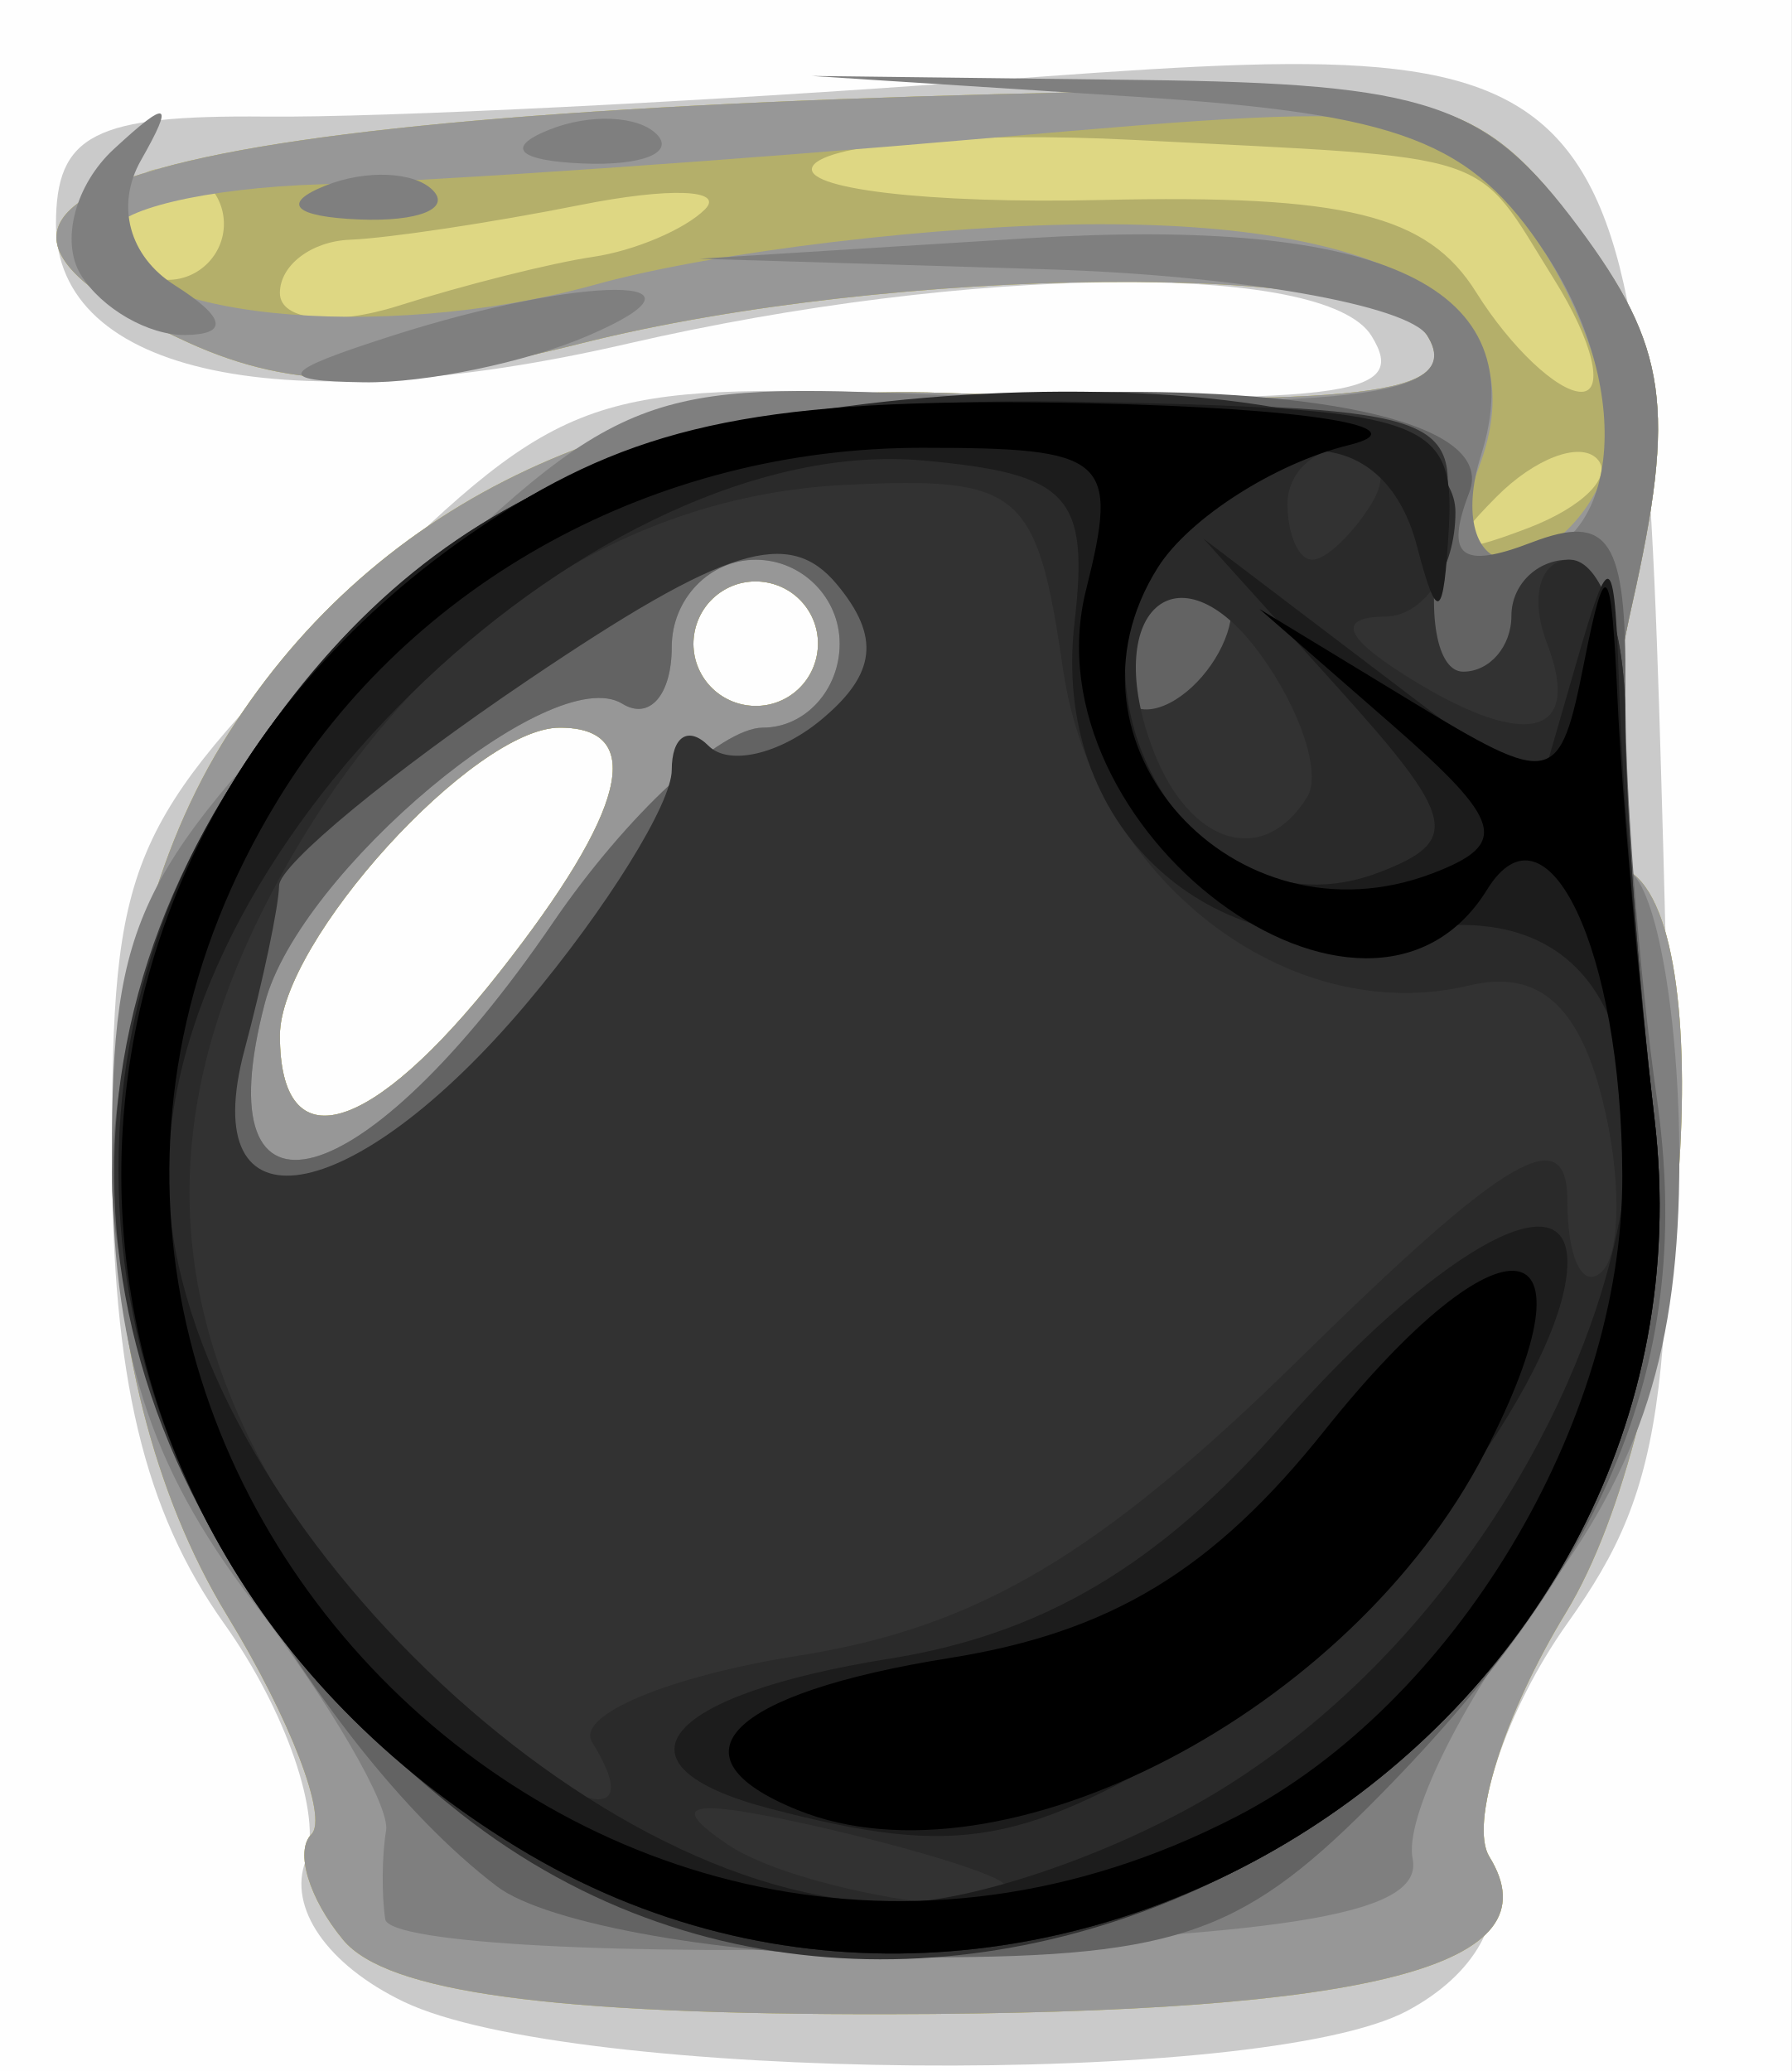
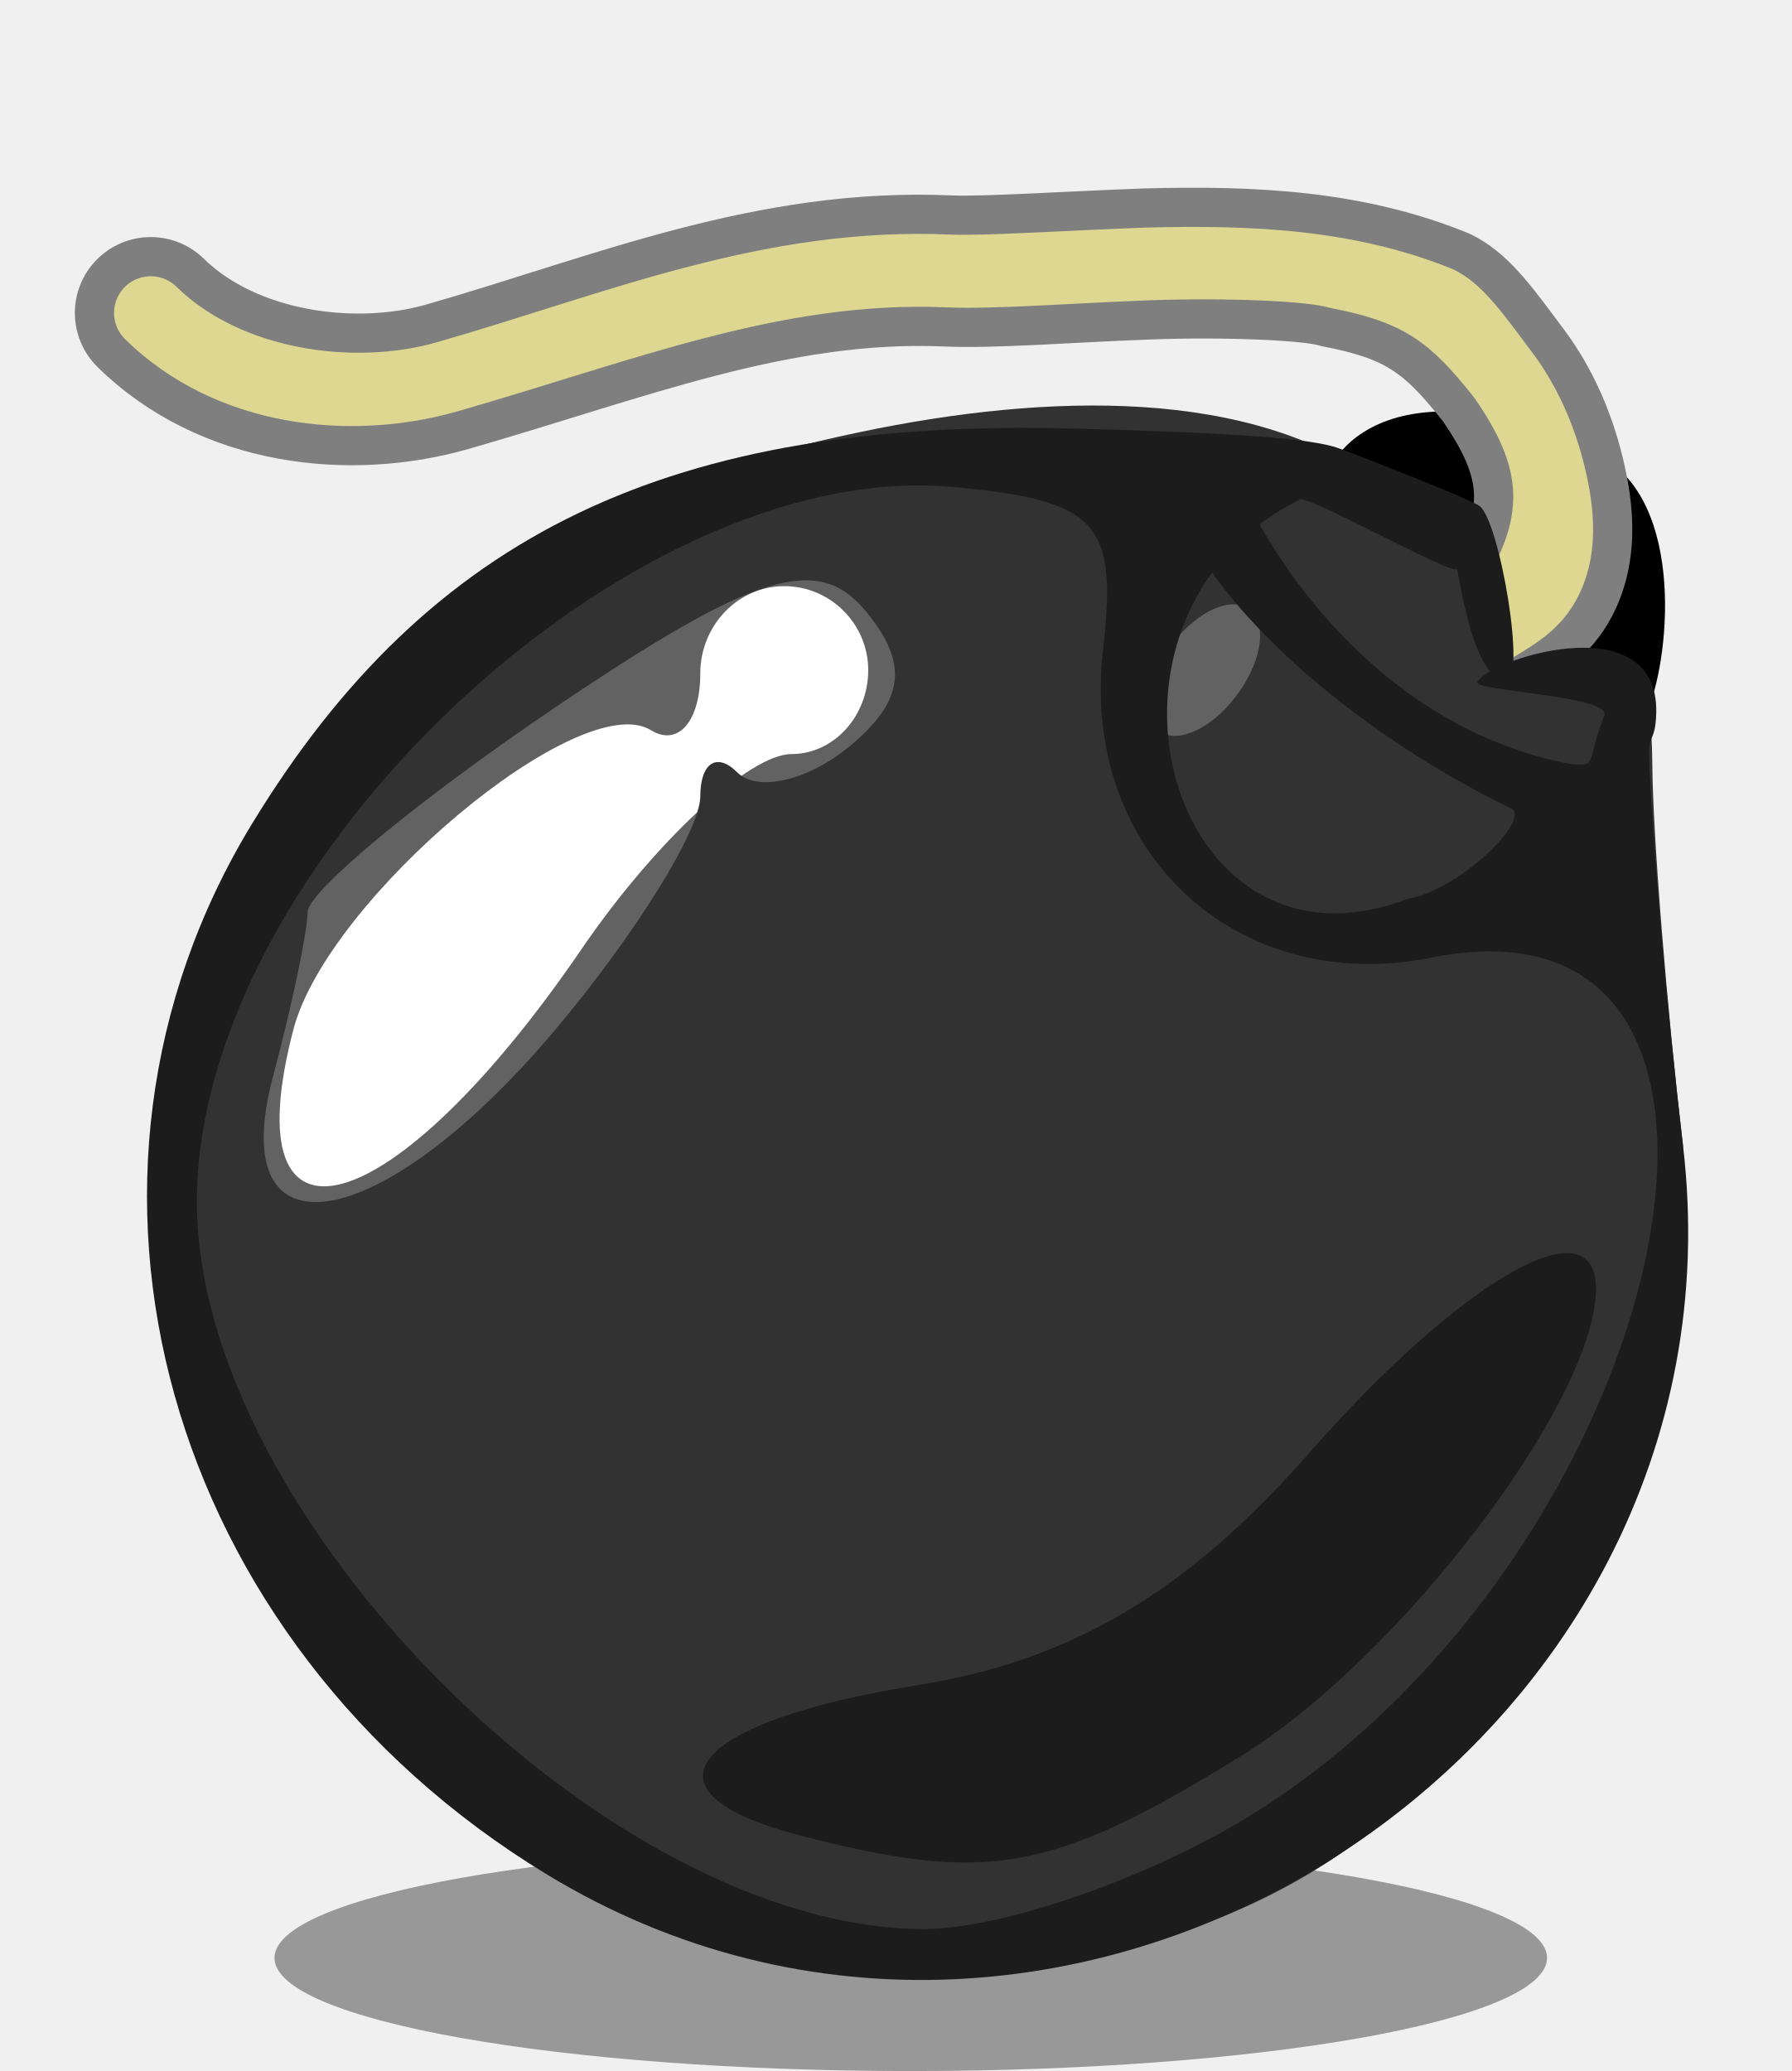
<svg xmlns="http://www.w3.org/2000/svg" width="32" height="37" id="svg26874" version="1.0">
-   <defs id="defs26876" />
+   <defs id="defs26876">
+     <pattern patternUnits="userSpaceOnUse" width="1.884" height="7.82" patternTransform="translate(-53.29083,13.38822)" id="pattern3276">
+       <g id="g3272" transform="translate(53.29083,-13.38822)">
+         <path style="fill:#beba86;fill-opacity:1;fill-rule:evenodd;stroke:#beba86;stroke-width:1px;stroke-linecap:square;stroke-linejoin:miter;stroke-opacity:1" d="M -52.791,13.888 L -52.791,20.708" id="path3268" transform="translate(0,-5)" />
+         <path id="path3270" d="M -51.907,8.888 L -51.907,15.708" style="fill:none;fill-opacity:0.75;fill-rule:evenodd;stroke:#dfd884;stroke-width:1px;stroke-linecap:square;stroke-linejoin:miter;stroke-opacity:1" />
+       </g>
+     </pattern>
+   </defs>
  <g id="layer1" transform="translate(0,5)">
-     <g id="g27291">
-       <path style="fill:#fefefe" d="M 0,13.5 L 0,-5 L 16,-5 L 32,-5 L 32,13.5 L 32,32 L 16,32 L 0,32 L 0,13.5 z " id="path27313" />
-       <path style="fill:#cacaca" d="M 7.209,30.761 C 5.846,30.105 5.138,29.082 5.462,28.238 C 5.762,27.457 5.105,25.552 4.003,24.005 C 2.573,21.996 2,19.592 2,15.596 C 2,10.385 2.28,9.72 6.068,5.932 C 9.929,2.071 10.424,1.872 15.818,2.014 C 24.116,2.233 25.185,2.108 24.5,1 C 23.675,-0.335 17.309,-0.267 11.208,1.141 C 5.088,2.554 1,1.698 1,-0.996 C 1,-2.599 1.681,-2.947 4.75,-2.917 C 6.812,-2.896 12.566,-3.182 17.535,-3.552 C 29.257,-4.424 29.307,-4.367 29.713,10.179 C 29.984,19.88 29.785,21.493 28.007,23.991 C 26.899,25.546 26.255,27.5 26.574,28.333 C 26.925,29.246 26.357,30.274 25.143,30.923 C 22.554,32.309 10.191,32.197 7.209,30.761 z M 8.927,12.365 C 11.19,9.489 11.556,8 10,8 C 8.466,8 5,11.813 5,13.5 C 5,15.771 6.616,15.304 8.927,12.365 z M 14.447,5.915 C 14.125,5.394 13.436,5.231 12.915,5.553 C 12.394,5.875 12.231,6.564 12.553,7.085 C 12.875,7.606 13.564,7.769 14.085,7.447 C 14.606,7.125 14.769,6.436 14.447,5.915 z " id="path27311" />
-       <path style="fill:#ded783" d="M 6.131,29.658 C 5.519,28.92 5.263,28.071 5.563,27.771 C 5.862,27.471 5.185,25.712 4.058,23.863 C 1.401,19.506 1.358,12.566 3.96,8.299 C 6.556,4.041 11.1,1.824 16.835,2.019 C 24.349,2.275 26.156,2.062 25.5,1 C 24.669,-0.345 15.95,-0.268 10.384,1.134 C 7.013,1.982 5.249,1.979 3.362,1.119 C -2.537,-1.569 2.597,-3.002 19.386,-3.355 C 25.688,-3.488 26.435,-3.283 28.185,-0.946 C 29.793,1.201 29.947,2.279 29.154,5.81 C 28.601,8.27 28.581,10.241 29.105,10.565 C 30.81,11.619 30.062,20.386 27.974,23.81 C 26.864,25.631 26.249,27.593 26.606,28.172 C 27.808,30.116 24.553,30.969 15.872,30.985 C 9.859,30.995 6.907,30.593 6.131,29.658 z M 8.927,12.365 C 11.19,9.489 11.556,8 10,8 C 8.466,8 5,11.813 5,13.5 C 5,15.771 6.616,15.304 8.927,12.365 z M 14.447,5.915 C 14.125,5.394 13.436,5.231 12.915,5.553 C 12.394,5.875 12.231,6.564 12.553,7.085 C 12.875,7.606 13.564,7.769 14.085,7.447 C 14.606,7.125 14.769,6.436 14.447,5.915 z " id="path27309" />
-       <path style="fill:#b4af6a" d="M 6.131,29.658 C 5.519,28.92 5.263,28.071 5.563,27.771 C 5.862,27.471 5.185,25.712 4.058,23.863 C 1.401,19.506 1.358,12.566 3.96,8.299 C 6.556,4.041 11.1,1.824 16.835,2.019 C 24.349,2.275 26.156,2.062 25.5,1 C 24.669,-0.345 15.95,-0.268 10.384,1.134 C 7.013,1.982 5.249,1.979 3.362,1.119 C -2.537,-1.569 2.597,-3.002 19.386,-3.355 C 25.688,-3.488 26.435,-3.283 28.185,-0.946 C 29.793,1.201 29.947,2.279 29.154,5.81 C 28.601,8.27 28.581,10.241 29.105,10.565 C 30.81,11.619 30.062,20.386 27.974,23.81 C 26.864,25.631 26.249,27.593 26.606,28.172 C 27.808,30.116 24.553,30.969 15.872,30.985 C 9.859,30.995 6.907,30.593 6.131,29.658 z M 8.927,12.365 C 11.19,9.489 11.556,8 10,8 C 8.466,8 5,11.813 5,13.5 C 5,15.771 6.616,15.304 8.927,12.365 z M 14.447,5.915 C 14.125,5.394 13.436,5.231 12.915,5.553 C 12.394,5.875 12.231,6.564 12.553,7.085 C 12.875,7.606 13.564,7.769 14.085,7.447 C 14.606,7.125 14.769,6.436 14.447,5.915 z M 28.526,3.193 C 28.219,2.885 27.412,3.192 26.733,3.876 C 25.753,4.864 25.868,4.978 27.293,4.436 C 28.279,4.06 28.834,3.501 28.526,3.193 z M 27.768,0 C 26.302,-2.348 26.864,-2.161 20.239,-2.501 C 17.345,-2.65 14.772,-2.44 14.522,-2.035 C 14.271,-1.63 16.585,-1.356 19.664,-1.427 C 24.037,-1.527 25.504,-1.166 26.371,0.223 C 26.982,1.2 27.827,2 28.249,2 C 28.671,2 28.455,1.1 27.768,0 z M 10.595,-0.411 C 11.336,-0.52 12.235,-0.902 12.594,-1.26 C 12.952,-1.619 11.953,-1.654 10.373,-1.339 C 8.793,-1.024 6.938,-0.744 6.25,-0.717 C 5.562,-0.689 5,-0.261 5,0.234 C 5,0.729 5.956,0.831 7.124,0.461 C 8.292,0.09 9.854,-0.302 10.595,-0.411 z M 4,-1 C 4,-1.55 3.55,-2 3,-2 C 2.45,-2 2,-1.55 2,-1 C 2,-0.45 2.45,0 3,0 C 3.55,0 4,-0.45 4,-1 z " id="path27307" />
-       <path style="fill:#979797" d="M 6.131,29.658 C 5.519,28.92 5.263,28.071 5.563,27.771 C 5.862,27.471 5.185,25.712 4.058,23.863 C 1.401,19.506 1.358,12.566 3.96,8.299 C 6.556,4.041 11.1,1.824 16.835,2.019 C 24.349,2.275 26.156,2.062 25.5,1 C 24.669,-0.345 15.95,-0.268 10.384,1.134 C 7.013,1.982 5.249,1.979 3.362,1.119 C -2.537,-1.569 2.597,-3.002 19.386,-3.355 C 25.688,-3.488 26.435,-3.283 28.185,-0.946 C 29.793,1.201 29.947,2.279 29.154,5.81 C 28.601,8.27 28.581,10.241 29.105,10.565 C 30.81,11.619 30.062,20.386 27.974,23.81 C 26.864,25.631 26.249,27.593 26.606,28.172 C 27.808,30.116 24.553,30.969 15.872,30.985 C 9.859,30.995 6.907,30.593 6.131,29.658 z M 8.927,12.365 C 11.19,9.489 11.556,8 10,8 C 8.466,8 5,11.813 5,13.5 C 5,15.771 6.616,15.304 8.927,12.365 z M 14.447,5.915 C 14.125,5.394 13.436,5.231 12.915,5.553 C 12.394,5.875 12.231,6.564 12.553,7.085 C 12.875,7.606 13.564,7.769 14.085,7.447 C 14.606,7.125 14.769,6.436 14.447,5.915 z M 28.641,3.492 C 28.96,2.663 28.449,0.808 27.507,-0.63 C 25.819,-3.206 25.673,-3.234 17.647,-2.532 C 13.166,-2.139 7.812,-1.768 5.75,-1.708 C 3.688,-1.647 2,-1.247 2,-0.818 C 2,0.658 6.773,1.157 10.634,0.085 C 12.76,-0.506 16.807,-0.991 19.628,-0.994 C 25.081,-1 27.493,0.552 26.41,3.373 C 26.059,4.288 26.284,5 26.924,5 C 27.551,5 28.323,4.322 28.641,3.492 z " id="path27305" />
-       <path style="fill:#7f7f7f" d="M 6.882,29.288 C 6.816,28.854 6.823,28.142 6.897,27.704 C 6.971,27.266 5.899,25.423 4.515,23.609 C 2.656,21.171 2,19.09 2,15.629 C 2,11.404 2.445,10.502 6.562,6.385 C 10.904,2.043 11.374,1.833 16.312,2.036 C 24.036,2.352 26.186,2.11 25.5,1 C 25.16,0.45 22.096,-0.085 18.691,-0.189 L 12.5,-0.378 L 18.334,-0.742 C 24.752,-1.141 27.411,0.13 26.455,3.141 C 26.125,4.183 26.348,5 26.964,5 C 28.912,5 29.265,2.054 27.618,-0.46 C 26.288,-2.489 25.04,-2.967 20.258,-3.273 L 14.5,-3.643 L 20.398,-3.571 C 25.516,-3.509 26.547,-3.162 28.197,-0.946 C 29.792,1.197 29.946,2.285 29.154,5.81 C 28.601,8.27 28.581,10.241 29.105,10.565 C 29.597,10.869 30,13.187 30,15.715 C 30,19.084 29.329,21.191 27.485,23.609 C 26.101,25.423 25.089,27.491 25.235,28.204 C 25.434,29.175 23.183,29.572 16.25,29.788 C 11.162,29.946 6.947,29.721 6.882,29.288 z M 9.879,11.484 C 11.187,9.568 12.875,8 13.629,8 C 14.383,8 15,7.325 15,6.5 C 15,5.675 14.325,5 13.5,5 C 12.675,5 12,5.702 12,6.559 C 12,7.416 11.603,7.873 11.118,7.573 C 9.861,6.796 5.344,10.578 4.732,12.918 C 3.603,17.233 6.506,16.425 9.879,11.484 z M 7,1 C 10.419,-0.095 13.048,-0.095 10.5,1 C 9.4,1.473 7.6,1.846 6.5,1.83 C 4.892,1.806 4.99,1.644 7,1 z M 1.446,-0.087 C 1.077,-0.685 1.341,-1.698 2.034,-2.337 C 3.008,-3.237 3.118,-3.192 2.519,-2.138 C 2.06,-1.332 2.306,-0.42 3.122,0.096 C 4.028,0.67 4.092,0.975 3.309,0.985 C 2.654,0.993 1.816,0.511 1.446,-0.087 z M 5.812,-1.683 C 6.534,-1.972 7.397,-1.936 7.729,-1.604 C 8.061,-1.272 7.471,-1.036 6.417,-1.079 C 5.252,-1.127 5.015,-1.364 5.812,-1.683 z M 9.812,-2.683 C 10.534,-2.972 11.397,-2.936 11.729,-2.604 C 12.061,-2.272 11.471,-2.036 10.417,-2.079 C 9.252,-2.127 9.015,-2.364 9.812,-2.683 z " id="path27303" />
-       <path style="fill:#636363" d="M 8.878,28.702 C 5.505,26.133 2,19.714 2.004,16.11 C 2.008,11.603 4.995,6.582 9.188,4.032 C 13.416,1.461 27.217,1.272 26.247,3.799 C 25.808,4.944 26.097,5.177 27.356,4.693 C 28.747,4.16 29.056,4.633 29.036,7.27 C 29.022,9.046 29.275,12.354 29.598,14.62 C 30.262,19.282 28.768,22.96 24.456,27.271 C 22.121,29.606 20.917,29.995 16.114,29.968 C 13.026,29.951 9.77,29.381 8.878,28.702 z M 9.879,11.484 C 11.187,9.568 12.875,8 13.629,8 C 14.383,8 15,7.325 15,6.5 C 15,5.675 14.325,5 13.5,5 C 12.675,5 12,5.702 12,6.559 C 12,7.416 11.603,7.873 11.118,7.573 C 9.861,6.796 5.344,10.578 4.732,12.918 C 3.603,17.233 6.506,16.425 9.879,11.484 z " id="path27301" />
-       <path style="fill:#323232" d="M 8.23,27.401 C 1.942,22.445 0.282,15.33 3.995,9.241 C 7.223,3.946 11.374,2.031 19.31,2.178 C 25.947,2.3 26.16,2.382 25.726,4.652 C 25.479,5.944 25.665,7 26.139,7 C 26.612,7 27,6.55 27,6 C 27,5.45 27.457,5 28.016,5 C 28.575,5 29.031,6.237 29.03,7.75 C 29.03,9.262 29.267,12.525 29.557,15 C 30.89,26.348 17.082,34.377 8.23,27.401 z M 9.411,12.923 C 10.835,11.231 12,9.356 12,8.757 C 12,8.157 12.296,7.963 12.658,8.325 C 13.02,8.687 13.925,8.477 14.67,7.859 C 15.652,7.044 15.73,6.379 14.952,5.442 C 14.098,4.413 12.973,4.76 9.44,7.146 C 6.998,8.793 4.994,10.447 4.986,10.821 C 4.979,11.194 4.701,12.512 4.37,13.75 C 3.473,17.095 6.289,16.633 9.411,12.923 z M 22,5.882 C 22,5.332 21.55,5.16 21,5.5 C 20.45,5.84 20,6.568 20,7.118 C 20,7.668 20.45,7.84 21,7.5 C 21.55,7.16 22,6.432 22,5.882 z " id="path27299" />
-       <path style="fill:#2a2a2a" d="M 9.241,28.005 C -0.179,22.262 -0.194,9.737 9.213,4.016 C 13.756,1.254 26,1.352 26,4.151 C 26,5.168 25.438,6.007 24.75,6.015 C 23.917,6.026 24,6.354 25,7 C 27.196,8.419 28.295,8.211 27.638,6.5 C 27.322,5.675 27.506,5 28.047,5 C 28.589,5 29.031,6.237 29.03,7.75 C 29.03,9.262 29.267,12.525 29.557,15 C 30.828,25.821 18.549,33.681 9.241,28.005 z M 17.917,28.641 C 17.688,28.443 16.15,27.979 14.5,27.61 C 12.309,27.12 11.905,27.213 13,27.954 C 14.35,28.868 18.92,29.506 17.917,28.641 z M 10.577,26.125 C 10.28,25.644 11.941,24.948 14.268,24.579 C 17.472,24.072 19.654,22.775 23.25,19.242 C 26.909,15.647 28,15.007 28,16.454 C 28,17.488 28.279,18.054 28.62,17.713 C 28.961,17.372 28.963,15.989 28.624,14.639 C 28.199,12.946 27.464,12.315 26.254,12.605 C 22.998,13.384 19.537,10.699 18.993,6.974 C 18.523,3.75 18.243,3.512 15.098,3.663 C 10.768,3.872 6.991,6.641 4.67,11.31 C 2.457,15.76 3.088,19.763 6.674,24.024 C 8.918,26.691 11.929,28.311 10.577,26.125 z M 23.352,9.239 C 23.611,8.82 23.231,7.668 22.507,6.679 C 21.038,4.669 19.652,5.929 20.604,8.41 C 21.252,10.1 22.574,10.499 23.352,9.239 z M 24.5,4 C 24.84,3.45 24.641,3 24.059,3 C 23.477,3 23,3.45 23,4 C 23,4.55 23.198,5 23.441,5 C 23.684,5 24.16,4.55 24.5,4 z " id="path27297" />
-       <path style="fill:#1c1c1c" d="M 9.241,28.005 C 2.424,23.849 0.117,15.6 3.995,9.241 C 7.211,3.966 11.381,2.031 19.223,2.176 C 25.44,2.291 25.99,2.475 25.884,4.401 C 25.791,6.09 25.679,6.158 25.311,4.75 C 24.781,2.723 22.926,2.474 21.2,4.2 C 18.5,6.9 21.194,11.907 24.637,10.586 C 26.103,10.023 26.015,9.632 23.9,7.286 L 21.5,4.624 L 24.494,6.898 L 27.487,9.171 L 28.162,6.836 C 28.774,4.715 28.845,4.777 28.932,7.5 C 28.986,9.15 29.267,12.525 29.557,15 C 30.828,25.821 18.549,33.681 9.241,28.005 z M 21.759,27.005 C 29.394,22.35 32.003,10.249 25.073,11.635 C 21.561,12.338 18.776,9.727 19.195,6.124 C 19.459,3.855 19.094,3.463 16.5,3.228 C 10.71,2.703 3.007,9.994 3.007,16 C 3.007,21.629 10.371,28.993 16,28.993 C 17.375,28.993 19.967,28.098 21.759,27.005 z M 13.75,27.311 C 10.798,26.539 11.799,25.288 15.892,24.633 C 18.625,24.196 20.699,22.968 22.861,20.506 C 25.599,17.388 28,16.006 28,17.55 C 28,19.544 24.51,24.14 21.656,25.903 C 18.291,27.983 17.121,28.192 13.75,27.311 z " id="path27295" />
-       <path style="fill:black" d="M 9.241,28.005 C -0.179,22.262 -0.194,9.737 9.213,4.016 C 11.705,2.501 14.055,2.086 19.473,2.205 C 23.338,2.29 25.418,2.626 24.095,2.952 C 22.772,3.279 21.238,4.262 20.685,5.137 C 18.711,8.267 22.04,11.966 25.601,10.599 C 26.966,10.076 26.855,9.681 24.851,7.933 L 22.5,5.881 L 25.172,7.505 C 27.752,9.072 27.86,9.048 28.303,6.814 C 28.683,4.899 28.785,5.017 28.896,7.5 C 28.969,9.15 29.267,12.525 29.557,15 C 30.828,25.821 18.549,33.681 9.241,28.005 z M 22.094,27.451 C 25.974,25.445 28.996,20.42 28.981,16 C 28.968,11.975 27.637,9.161 26.566,10.893 C 24.422,14.362 18.329,9.809 19.401,5.54 C 19.994,3.175 19.792,3 16.469,3 C 11.709,3 7.343,5.389 4.96,9.299 C -1.817,20.412 10.491,33.452 22.094,27.451 z M 14.25,27.338 C 11.883,26.382 13.009,25.254 16.962,24.622 C 19.847,24.161 21.668,23.056 23.661,20.558 C 26.848,16.564 28.662,16.819 26.521,20.96 C 24.132,25.58 17.909,28.814 14.25,27.338 z " id="path27293" />
-     </g>
+     <path style="fill:white;fill-opacity:1;fill-rule:evenodd;stroke:none;stroke-width:1px;stroke-linecap:butt;stroke-linejoin:miter;stroke-opacity:1" d="M 15.165,4.31 L 7.682,7.499 L 3.862,13.182 L 4.272,18.297 L 15.417,14.035 L 18.227,4.942 L 15.165,4.31 z " id="path3234" />
+     <path style="fill:black;fill-opacity:0.365;stroke:none;stroke-width:0.5;stroke-linecap:round;stroke-linejoin:round;stroke-miterlimit:4;stroke-dasharray:none;stroke-opacity:1" id="path3226" d="M -2.526 -10.486 A 11.366 2.021 0 1 1  -25.259,-10.486 A 11.366 2.021 0 1 1  -2.526 -10.486 z" transform="translate(30.16222,40.46579)" />
+     <path style="fill:black;fill-opacity:1;stroke:none;stroke-width:0.5;stroke-linecap:round;stroke-linejoin:round;stroke-miterlimit:4;stroke-dasharray:none;stroke-opacity:1" d="M 23.657,3.531 C 24.471,1.758 27.201,2.266 28.687,3.206 C 30.173,4.145 29.781,7.087 29.372,7.818" id="path3223" />
+     <path id="path3093" d="M 4.121,17.147 C 3.844,4.301 16.64,-1.2 27.121,5.174 C 28.368,6.421 29.422,8.235 29.463,9.206 C 23.146,26.419 18.954,31.119 4.121,17.147 z M 10.389,11.956 C 11.697,10.04 13.385,8.472 14.139,8.472 C 14.893,8.472 15.51,7.797 15.51,6.972 C 15.51,6.147 14.835,5.472 14.01,5.472 C 13.185,5.472 12.51,6.173 12.51,7.031 C 12.51,7.888 12.113,8.345 11.628,8.045 C 10.371,7.268 5.854,11.05 5.242,13.39 C 4.113,17.705 7.016,16.897 10.389,11.956 z " style="fill:#626262;fill-opacity:1" />
+     <path clip-path="none" style="fill:#ddd791;fill-opacity:1;stroke:#7f7f7f;stroke-width:0.7;stroke-linecap:round;stroke-linejoin:round;stroke-miterlimit:4;stroke-dasharray:none;stroke-opacity:1" d="M 20.459,-1.284 C 19.024,-1.231 17.566,-1.134 16.99,-1.159 C 13.572,-1.309 10.716,-0.084 7.709,0.778 C 6.335,1.172 4.452,0.908 3.396,-0.128 C 2.999,-0.516 2.363,-0.509 1.974,-0.112 C 1.586,0.285 1.593,0.921 1.99,1.31 C 3.717,3.003 6.265,3.26 8.271,2.685 C 11.424,1.78 14.018,0.715 16.896,0.841 C 17.778,0.879 19.137,0.767 20.521,0.716 C 21.906,0.664 23.36,0.731 23.677,0.841 C 24.92,1.078 25.307,1.373 26.052,2.31 C 26.885,3.513 26.858,4.165 26.177,5.31 C 25.848,5.51 25.378,5.752 24.959,6.278 C 24.613,6.71 24.683,7.339 25.115,7.685 C 25.546,8.03 26.176,7.96 26.521,7.528 C 26.607,7.421 26.86,7.259 27.24,7.028 C 27.619,6.798 28.155,6.488 28.49,5.841 C 28.933,4.986 28.845,4.062 28.646,3.247 C 28.447,2.432 28.109,1.704 27.677,1.122 C 27.038,0.26 26.689,-0.219 26.115,-0.503 C 24.292,-1.252 22.406,-1.335 20.459,-1.284 z " id="path3203" />
+     <path id="path3091" d="M 9.751,4.47 C 14.59,2.45 24.433,-0.071 26.598,6.385 C 26.978,6.823 26.57,7.301 27.379,7.013 C 29.099,6.402 29.502,6.755 29.517,8.656 C 29.527,9.93 29.774,12.997 30.066,15.472 C 27.471,44.708 -12.473,24.235 9.751,4.47 z M 9.921,13.395 C 11.345,11.703 12.51,9.828 12.51,9.229 C 12.51,8.629 12.806,8.435 13.168,8.797 C 13.53,9.158 14.435,8.949 15.18,8.331 C 16.162,7.516 16.24,6.851 15.462,5.914 C 14.608,4.885 13.483,5.232 9.949,7.617 C 7.508,9.265 5.504,10.919 5.496,11.293 C 5.489,11.666 5.211,12.984 4.88,14.222 C 3.983,17.567 6.799,17.105 9.921,13.395 z M 22.51,6.354 C 22.51,5.804 22.06,5.632 21.51,5.972 C 20.96,6.312 20.51,7.04 20.51,7.59 C 20.51,8.14 20.96,8.312 21.51,7.972 C 22.06,7.632 22.51,6.904 22.51,6.354 z " style="fill:#323232" />
+     <path id="path3087" d="M 9.751,28.477 C 2.934,24.321 0.627,16.072 4.505,9.713 C 7.665,4.529 11.983,2.459 19.22,2.657 C 21.74,2.727 23.193,2.808 23.815,2.976 C 24.009,3.029 26.165,3.873 26.422,4.034 C 26.784,4.26 27.286,7.212 26.894,7.167 C 26.263,7.096 26.053,5.082 26.018,5.162 C 25.962,5.291 23.381,3.845 23.22,3.925 C 19.031,6.005 20.843,12.709 25.147,11.058 C 26.054,10.912 27.38,9.631 26.988,9.441 C 24.36,8.163 21.906,6.09 21.096,4.274 L 22.296,3.99 C 23.237,5.837 25.185,8.126 28.091,8.655 C 28.552,8.686 28.33,8.613 28.659,7.785 C 28.802,7.426 26.298,7.349 26.393,7.182 C 26.64,6.747 29.825,5.747 29.574,7.931 C 29.542,8.206 29.448,8.192 29.457,8.472 C 29.5,9.847 29.774,12.997 30.066,15.472 C 31.34,26.291 19.06,34.153 9.751,28.477 z M 22.269,27.477 C 29.904,22.822 32.513,10.721 25.583,12.107 C 22.071,12.81 19.286,10.199 19.705,6.595 C 19.969,4.327 19.604,3.935 17.01,3.7 C 11.22,3.175 3.517,10.466 3.517,16.472 C 3.517,22.101 10.881,29.464 16.51,29.464 C 17.885,29.464 20.477,28.57 22.269,27.477 z M 14.26,27.783 C 11.308,27.011 12.309,25.76 16.402,25.105 C 19.135,24.668 21.209,23.44 23.371,20.977 C 26.109,17.86 28.51,16.478 28.51,18.022 C 28.51,20.016 25.02,24.612 22.166,26.375 C 18.801,28.455 17.631,28.664 14.26,27.783 z " style="fill:#1c1c1c" />
  </g>
</svg>
